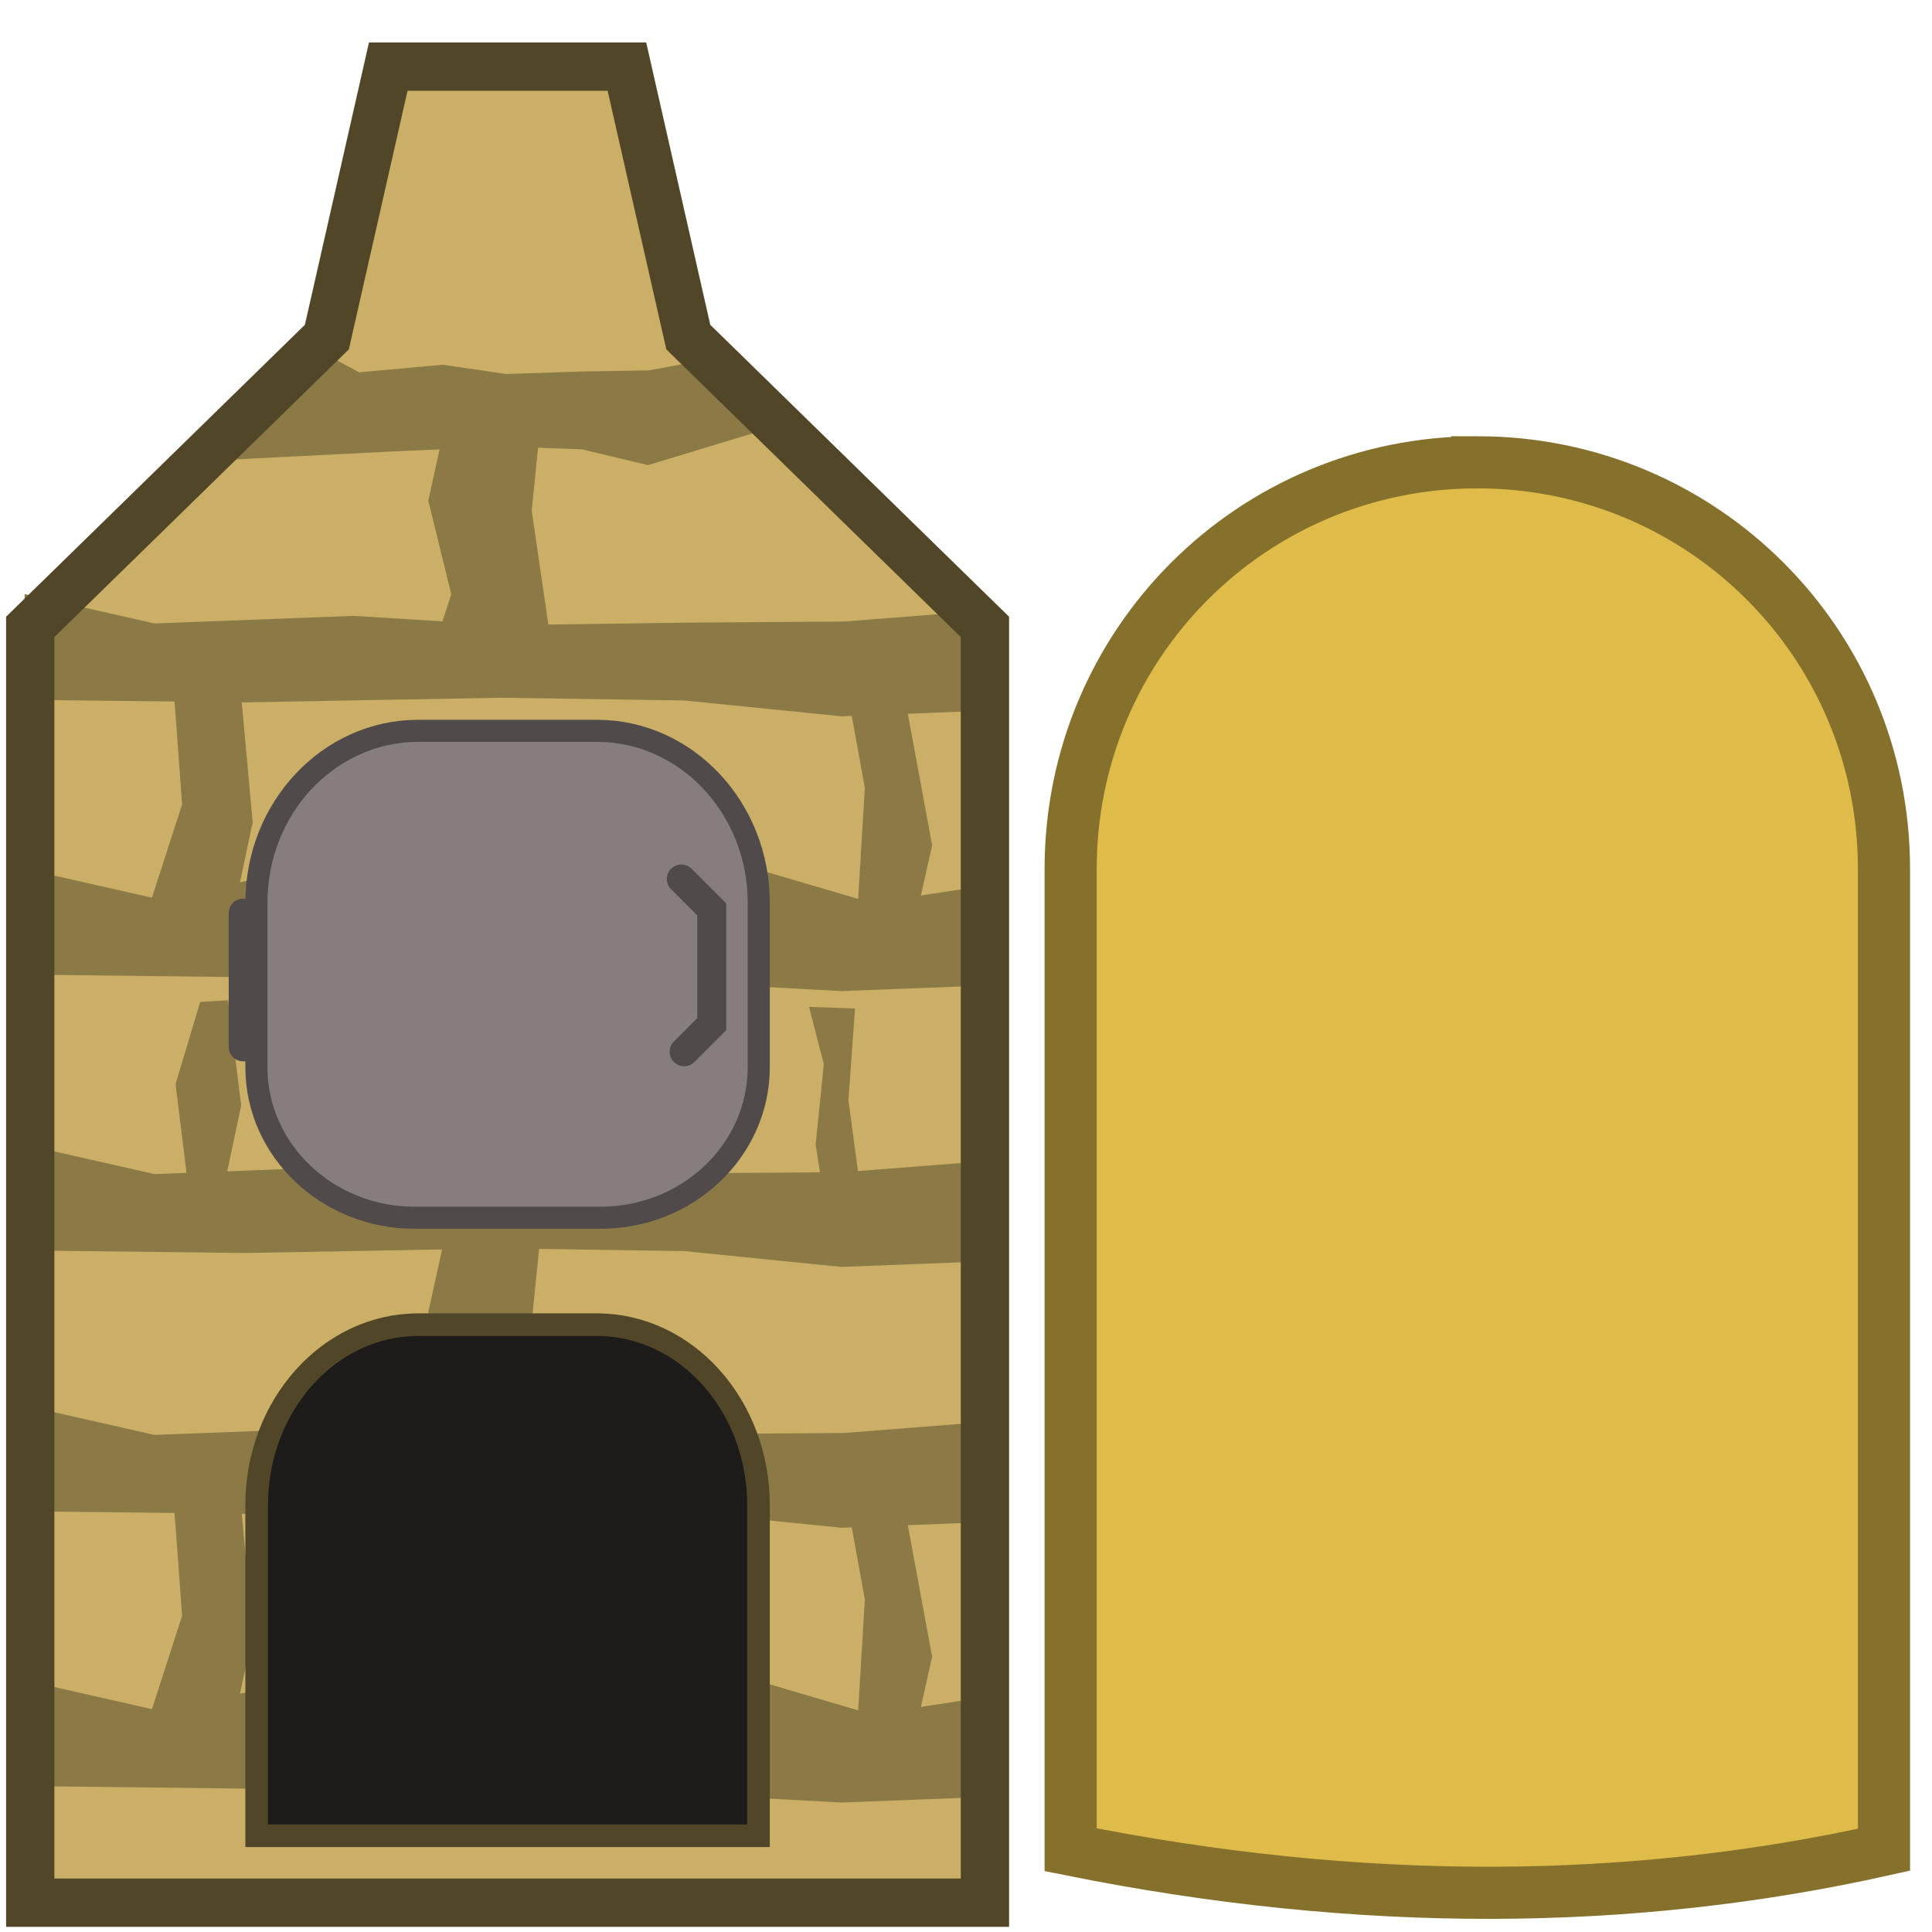
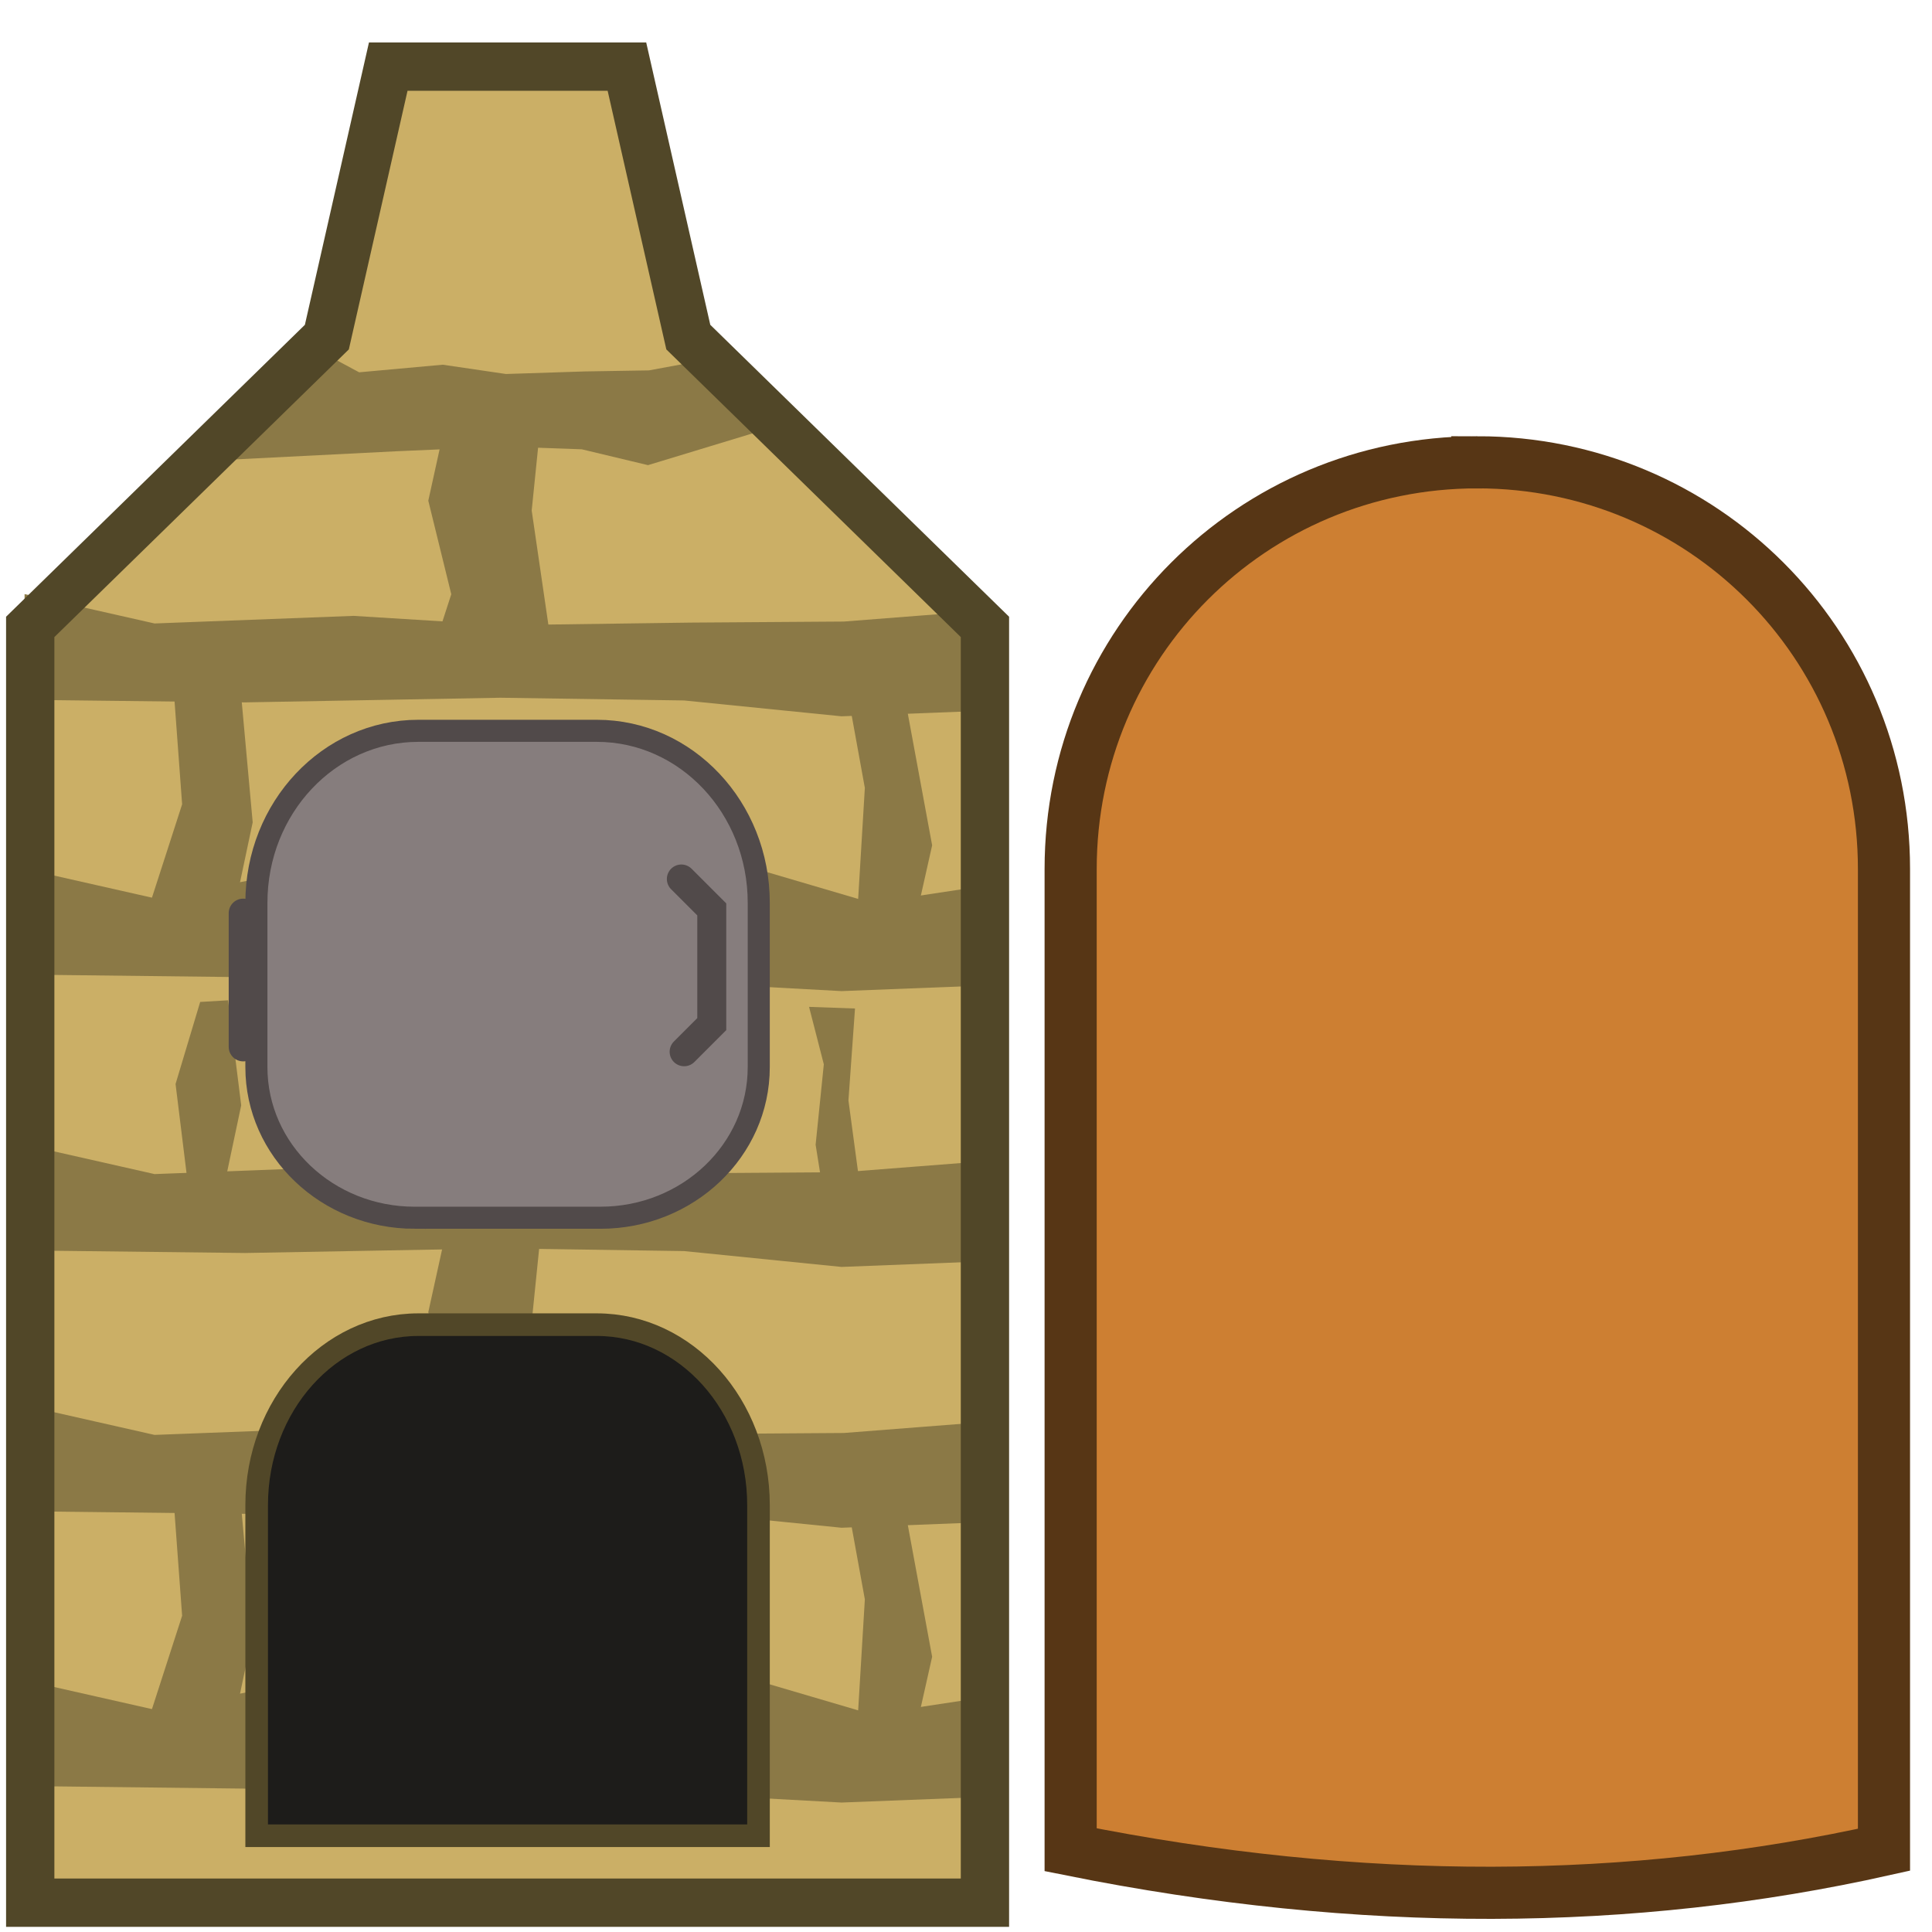
<svg xmlns="http://www.w3.org/2000/svg" width="200" height="200" viewBox="0 0 200 200" version="1.1" id="svg1" xml:space="preserve">
  <defs id="defs1" />
  <g id="layer1">
    <path style="fill:#cbaf66;fill-opacity:1;stroke:none;stroke-width:3.1;stroke-dasharray:none;stroke-opacity:1;paint-order:fill markers stroke" d="m 3.129,64.897 30.708,-30 6.354,-28 h 24.708 l 6.354,28 30.708,30 0.585,132.654 H 2.544 Z" id="path1" />
    <g id="g19" style="display:inline;fill:#8b7946;fill-opacity:1" transform="matrix(0.5,0,0,0.5,2.543905,19.55113)">
      <path style="display:inline;fill:#8b7946;fill-opacity:1;stroke:none;stroke-width:20;stroke-dasharray:none;stroke-opacity:1;paint-order:fill markers stroke" d="M 200,87.217 169.617,89.582 137.946,89.801 99.198,90.33 68.095,88.408 26.91,89.98 0,83.898 v 21.886 l 45.65,0.534 52.858,-0.961 38.037,0.563 32.601,3.281 L 200,108 Z" id="path15" />
      <path style="display:inline;fill:#8b7946;fill-opacity:1;stroke:none;stroke-width:20;stroke-dasharray:none;stroke-opacity:1;paint-order:fill markers stroke" d="M 200,144.11 175.394,147.834 134.549,135.821 92.742,141.107 67.755,139.185 26.91,146.873 0,140.791 v 21.886 l 45.65,0.534 52.858,-0.961 L 169.147,166.095 200,164.893 Z" id="path16" />
      <path style="display:inline;fill:#8b7946;fill-opacity:1;stroke:none;stroke-width:20;stroke-dasharray:none;stroke-opacity:1;paint-order:fill markers stroke" d="m 87.325,47.57 -3.738,16.989 4.757,19.368 -4.077,12.572 25.144,0.34 -4.417,-30.241 2.039,-20.047 z" id="path17" />
      <path style="display:inline;fill:#8b7946;fill-opacity:1;stroke:none;stroke-width:20;stroke-dasharray:none;stroke-opacity:1;paint-order:fill markers stroke" d="m 44.512,101.256 2.718,29.901 -3.738,17.669 -18.009,0.68 7.136,-22.086 -1.699,-23.105 z" id="path18" />
      <path style="display:inline;fill:#8b7946;fill-opacity:1;stroke:none;stroke-width:20;stroke-dasharray:none;stroke-opacity:1;paint-order:fill markers stroke" d="m 182.126,104.654 5.776,31.26 -3.738,16.65 -11.893,-0.34 1.699,-28.202 -3.398,-18.688 z" id="path19" />
      <path style="display:inline;fill:#8b7946;fill-opacity:1;stroke:none;stroke-width:12.969;stroke-dasharray:none;stroke-opacity:1;paint-order:fill markers stroke" d="M 142.046,35.217 129.272,37.582 115.955,37.801 99.663,38.33 86.585,36.408 69.268,37.98 57.954,31.898 36.291,56.381 77.148,54.318 99.373,53.357 l 15.993,0.563 13.707,3.281 27.061,-8.22 z" id="path20" />
    </g>
    <g id="g11" style="display:inline;fill:#8b7946;fill-opacity:1" transform="matrix(0.5,0,0,0.5,2.543905,103.5511)">
      <path style="display:inline;fill:#8b7946;fill-opacity:1;stroke:none;stroke-width:20;stroke-dasharray:none;stroke-opacity:1;paint-order:fill markers stroke" d="M 33.979,39.415 31.26,17.329 36.357,0.34 42.134,0 44.852,21.746 41.114,39.415 Z" id="path10" />
      <path style="display:inline;fill:#8b7946;fill-opacity:1;stroke:none;stroke-width:20;stroke-dasharray:none;stroke-opacity:1;paint-order:fill markers stroke" d="m 172.951,38.396 -2.378,-17.669 1.359,-19.028 -9.514,-0.34 3.058,11.893 -1.699,16.65 1.359,8.495 z" id="path11" />
      <path style="display:inline;fill:#8b7946;fill-opacity:1;stroke:none;stroke-width:20;stroke-dasharray:none;stroke-opacity:1;paint-order:fill markers stroke" d="M 200,33.217 169.617,35.582 137.946,35.801 99.198,36.33 68.095,34.408 26.91,35.98 0,29.898 V 51.784 L 45.65,52.318 98.509,51.357 136.546,51.92 169.147,55.201 200,54 Z" id="path6" />
      <path style="display:inline;fill:#8b7946;fill-opacity:1;stroke:none;stroke-width:20;stroke-dasharray:none;stroke-opacity:1;paint-order:fill markers stroke" d="M 200,87.217 169.617,89.582 137.946,89.801 99.198,90.33 68.095,88.408 26.91,89.98 0,83.898 v 21.886 l 45.65,0.534 52.858,-0.961 38.037,0.563 32.601,3.281 L 200,108 Z" id="path5" />
      <path style="display:inline;fill:#8b7946;fill-opacity:1;stroke:none;stroke-width:20;stroke-dasharray:none;stroke-opacity:1;paint-order:fill markers stroke" d="M 200,144.11 175.394,147.834 134.549,135.821 92.742,141.107 67.755,139.185 26.91,146.873 0,140.791 v 21.886 l 45.65,0.534 52.858,-0.961 L 169.147,166.095 200,164.893 Z" id="path4" />
      <path style="display:inline;fill:#8b7946;fill-opacity:1;stroke:none;stroke-width:20;stroke-dasharray:none;stroke-opacity:1;paint-order:fill markers stroke" d="m 87.325,47.57 -3.738,16.989 4.757,19.368 -4.077,12.572 25.144,0.34 -4.417,-30.241 2.039,-20.047 z" id="path7" />
      <path style="display:inline;fill:#8b7946;fill-opacity:1;stroke:none;stroke-width:20;stroke-dasharray:none;stroke-opacity:1;paint-order:fill markers stroke" d="m 44.512,101.256 2.718,29.901 -3.738,17.669 -18.009,0.68 7.136,-22.086 -1.699,-23.105 z" id="path8" />
      <path style="display:inline;fill:#8b7946;fill-opacity:1;stroke:none;stroke-width:20;stroke-dasharray:none;stroke-opacity:1;paint-order:fill markers stroke" d="m 182.126,104.654 5.776,31.26 -3.738,16.65 -11.893,-0.34 1.699,-28.202 -3.398,-18.688 z" id="path9" />
    </g>
    <path style="display:inline;fill:#1d1c1a;fill-opacity:1;stroke:#514728;stroke-width:2.34;stroke-dasharray:none;stroke-opacity:1;paint-order:fill markers stroke" d="m 26.57,190.033 h 51.949 v -34.224 c 0,-10.317 -7.496,-18.681 -16.743,-18.681 H 43.313 c -9.247,0 -16.743,8.364 -16.743,18.681 z" id="path2" />
    <path style="fill:none;fill-opacity:1;stroke:#514728;stroke-width:5;stroke-dasharray:none;stroke-opacity:1;paint-order:fill markers stroke" d="m 3.129,64.897 30.708,-30 6.354,-28 h 12.354 12.354 l 6.354,28 30.708,30 v 132.069 H 3.129 Z" id="path3" />
-     <path id="rect3" style="fill:#dfbc49;fill-rule:evenodd;stroke:#85702c;stroke-width:5.397;stroke-linecap:square;paint-order:fill markers stroke" d="m 152.931,47.856 c 23.322,0 42.098,18.776 42.098,42.098 V 191.484 c -26.063,5.825 -54.047,6.062 -84.196,0 V 89.955 c 0,-23.322 18.776,-42.098 42.098,-42.098 z" />
+     <path id="rect3" style="fill:#cd7f32;fill-rule:evenodd;stroke:#573615;stroke-width:5.397;stroke-linecap:square;paint-order:fill markers stroke;fill-opacity:1;stroke-opacity:1" d="m 152.931,47.856 c 23.322,0 42.098,18.776 42.098,42.098 V 191.484 c -26.063,5.825 -54.047,6.062 -84.196,0 V 89.955 c 0,-23.322 18.776,-42.098 42.098,-42.098 z" />
    <path style="display:inline;fill:#867d7d;fill-opacity:1;stroke:#514a4a;stroke-width:2.285;stroke-dasharray:none;stroke-opacity:1;paint-order:fill markers stroke" d="M 42.924,126.06 H 62.164 A 16.382,15.592 0 0 0 78.546,110.469 V 93.453 c 0,-9.83 -7.504,-17.799 -16.761,-17.799 H 43.303 c -9.257,0 -16.761,7.969 -16.761,17.799 v 17.016 a 16.382,15.592 0 0 0 16.382,15.592 z" id="path12" />
    <path style="fill:#867d7d;fill-opacity:1;fill-rule:evenodd;stroke:#514a4a;stroke-linecap:round;stroke-opacity:1;paint-order:fill markers stroke;stroke-width:3;stroke-dasharray:none" d="m 70.534,90.993 3.148,3.148 v 11.875 l -2.861,2.861" id="path13" />
    <path style="fill:#867d7d;fill-opacity:1;fill-rule:evenodd;stroke:#514a4a;stroke-width:3;stroke-linecap:round;stroke-dasharray:none;stroke-opacity:1;paint-order:fill markers stroke" d="M 25.176,94.526 V 108.373" id="path14" />
  </g>
</svg>
